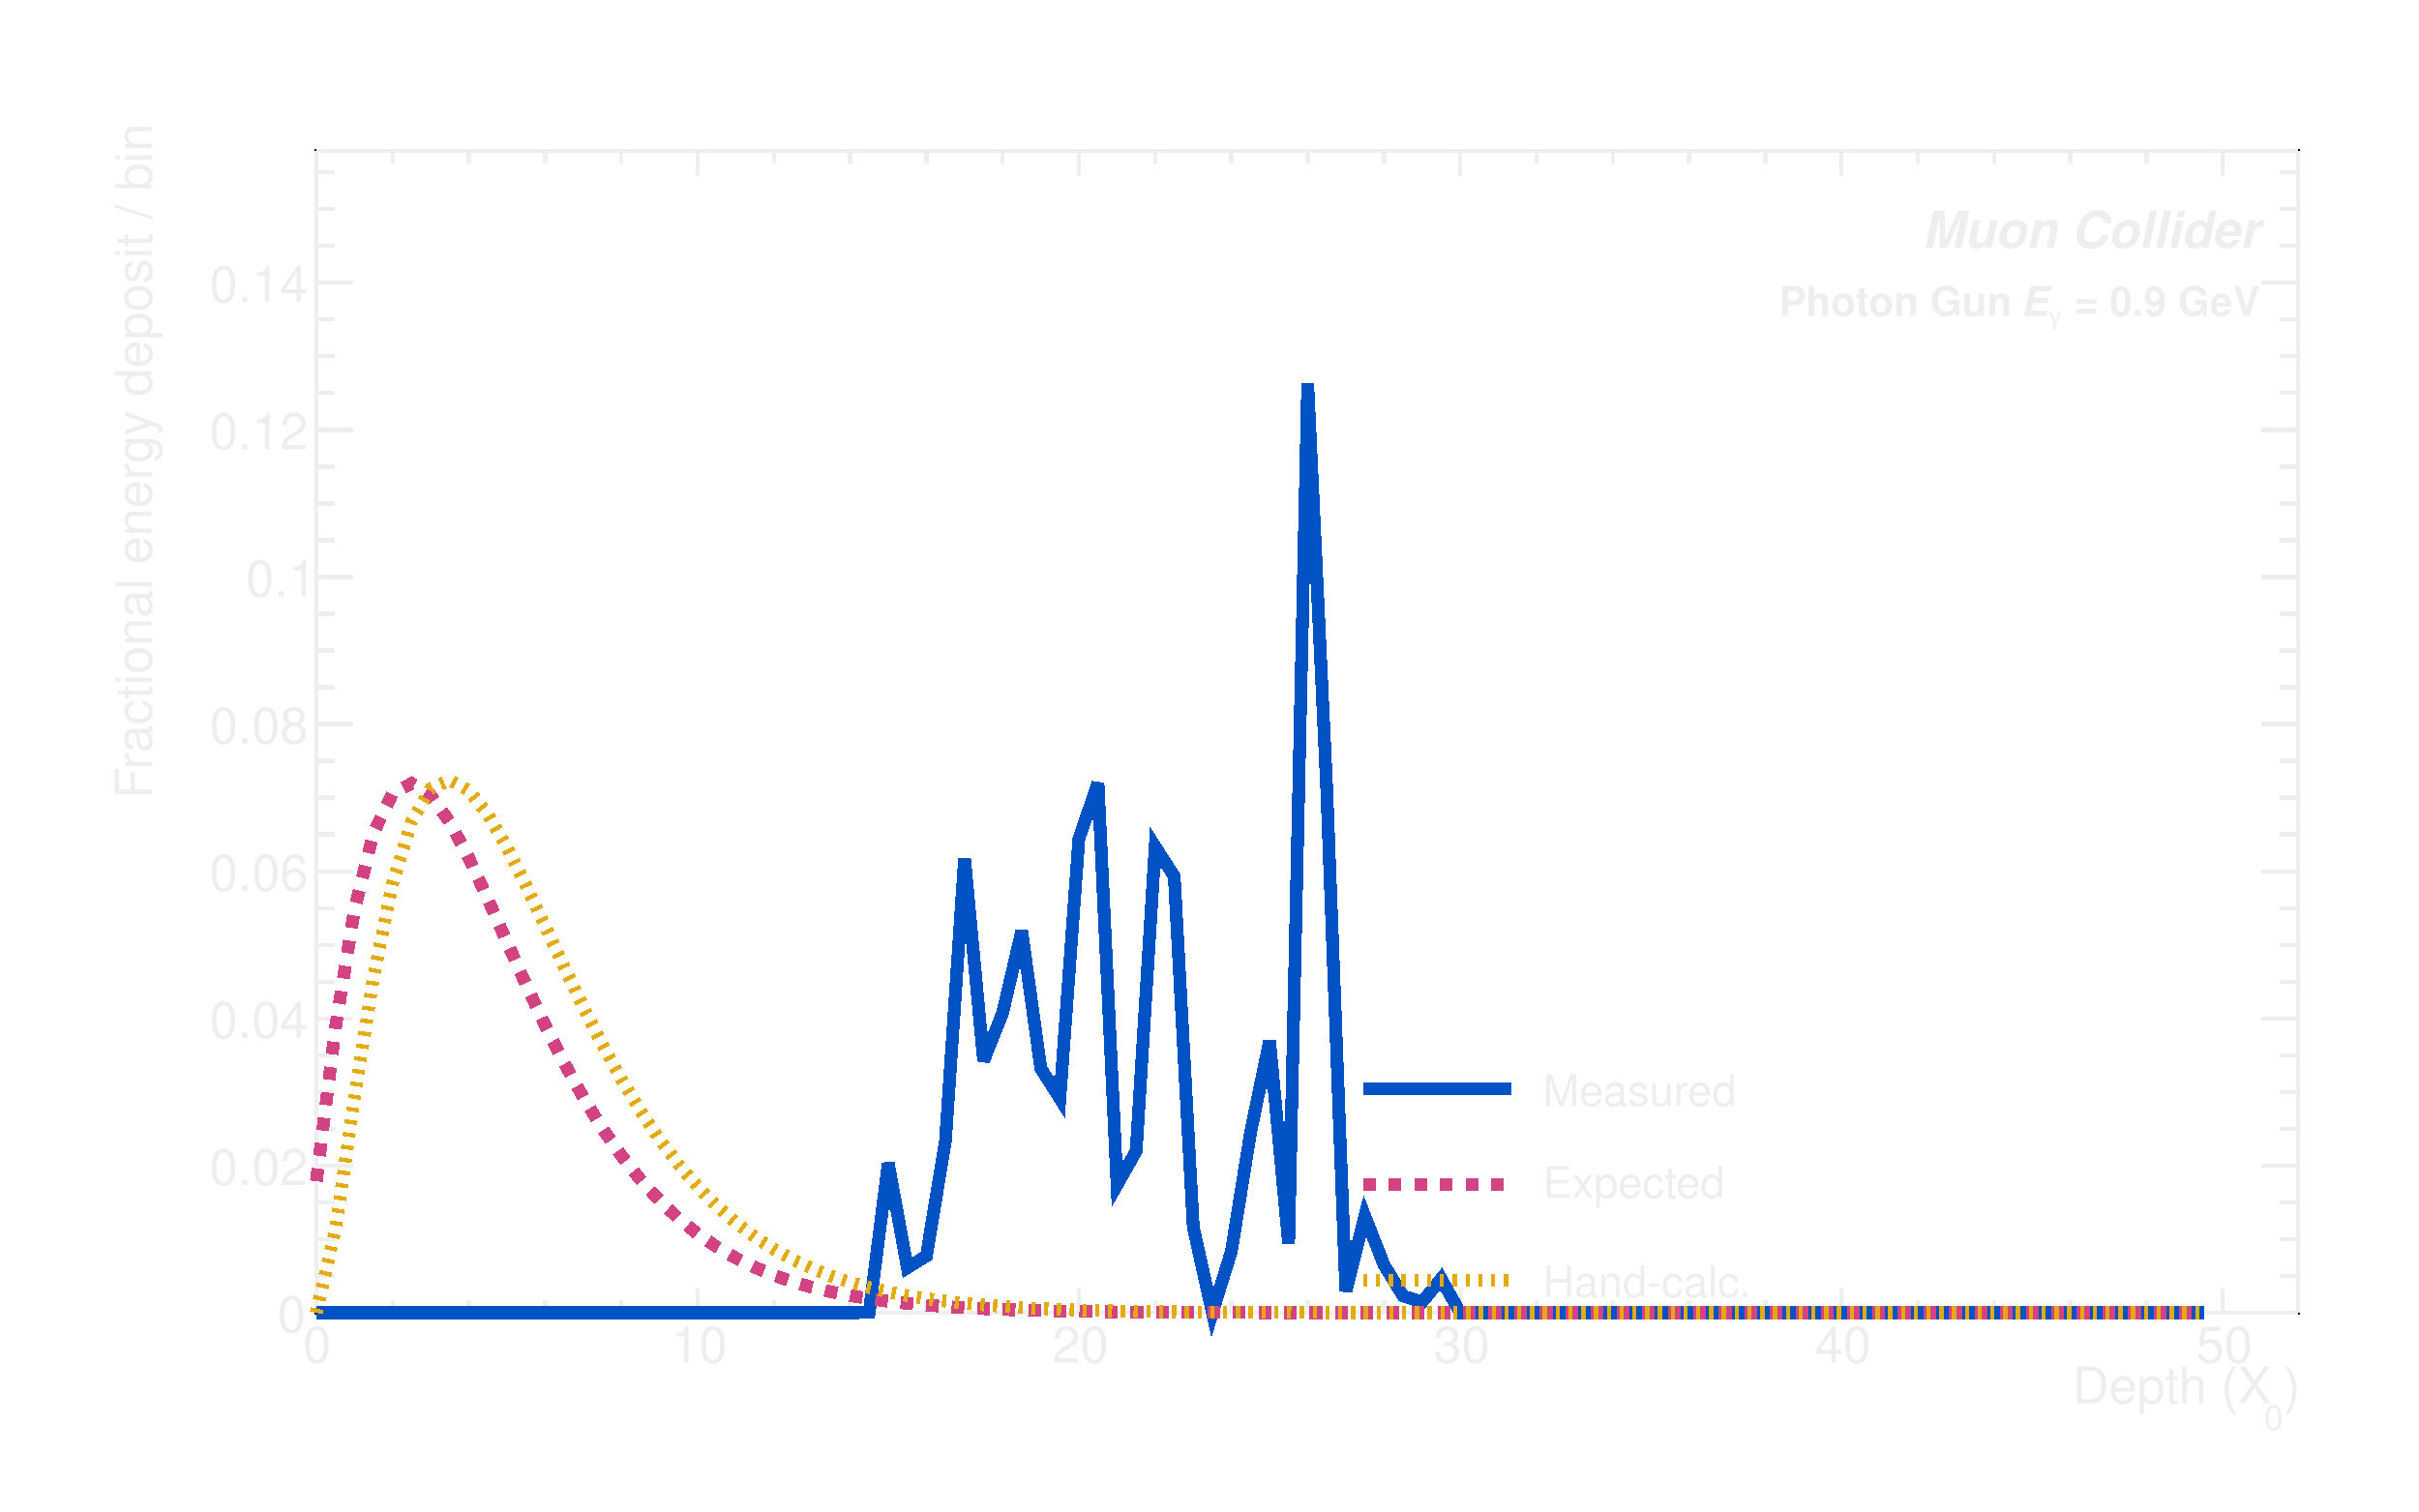
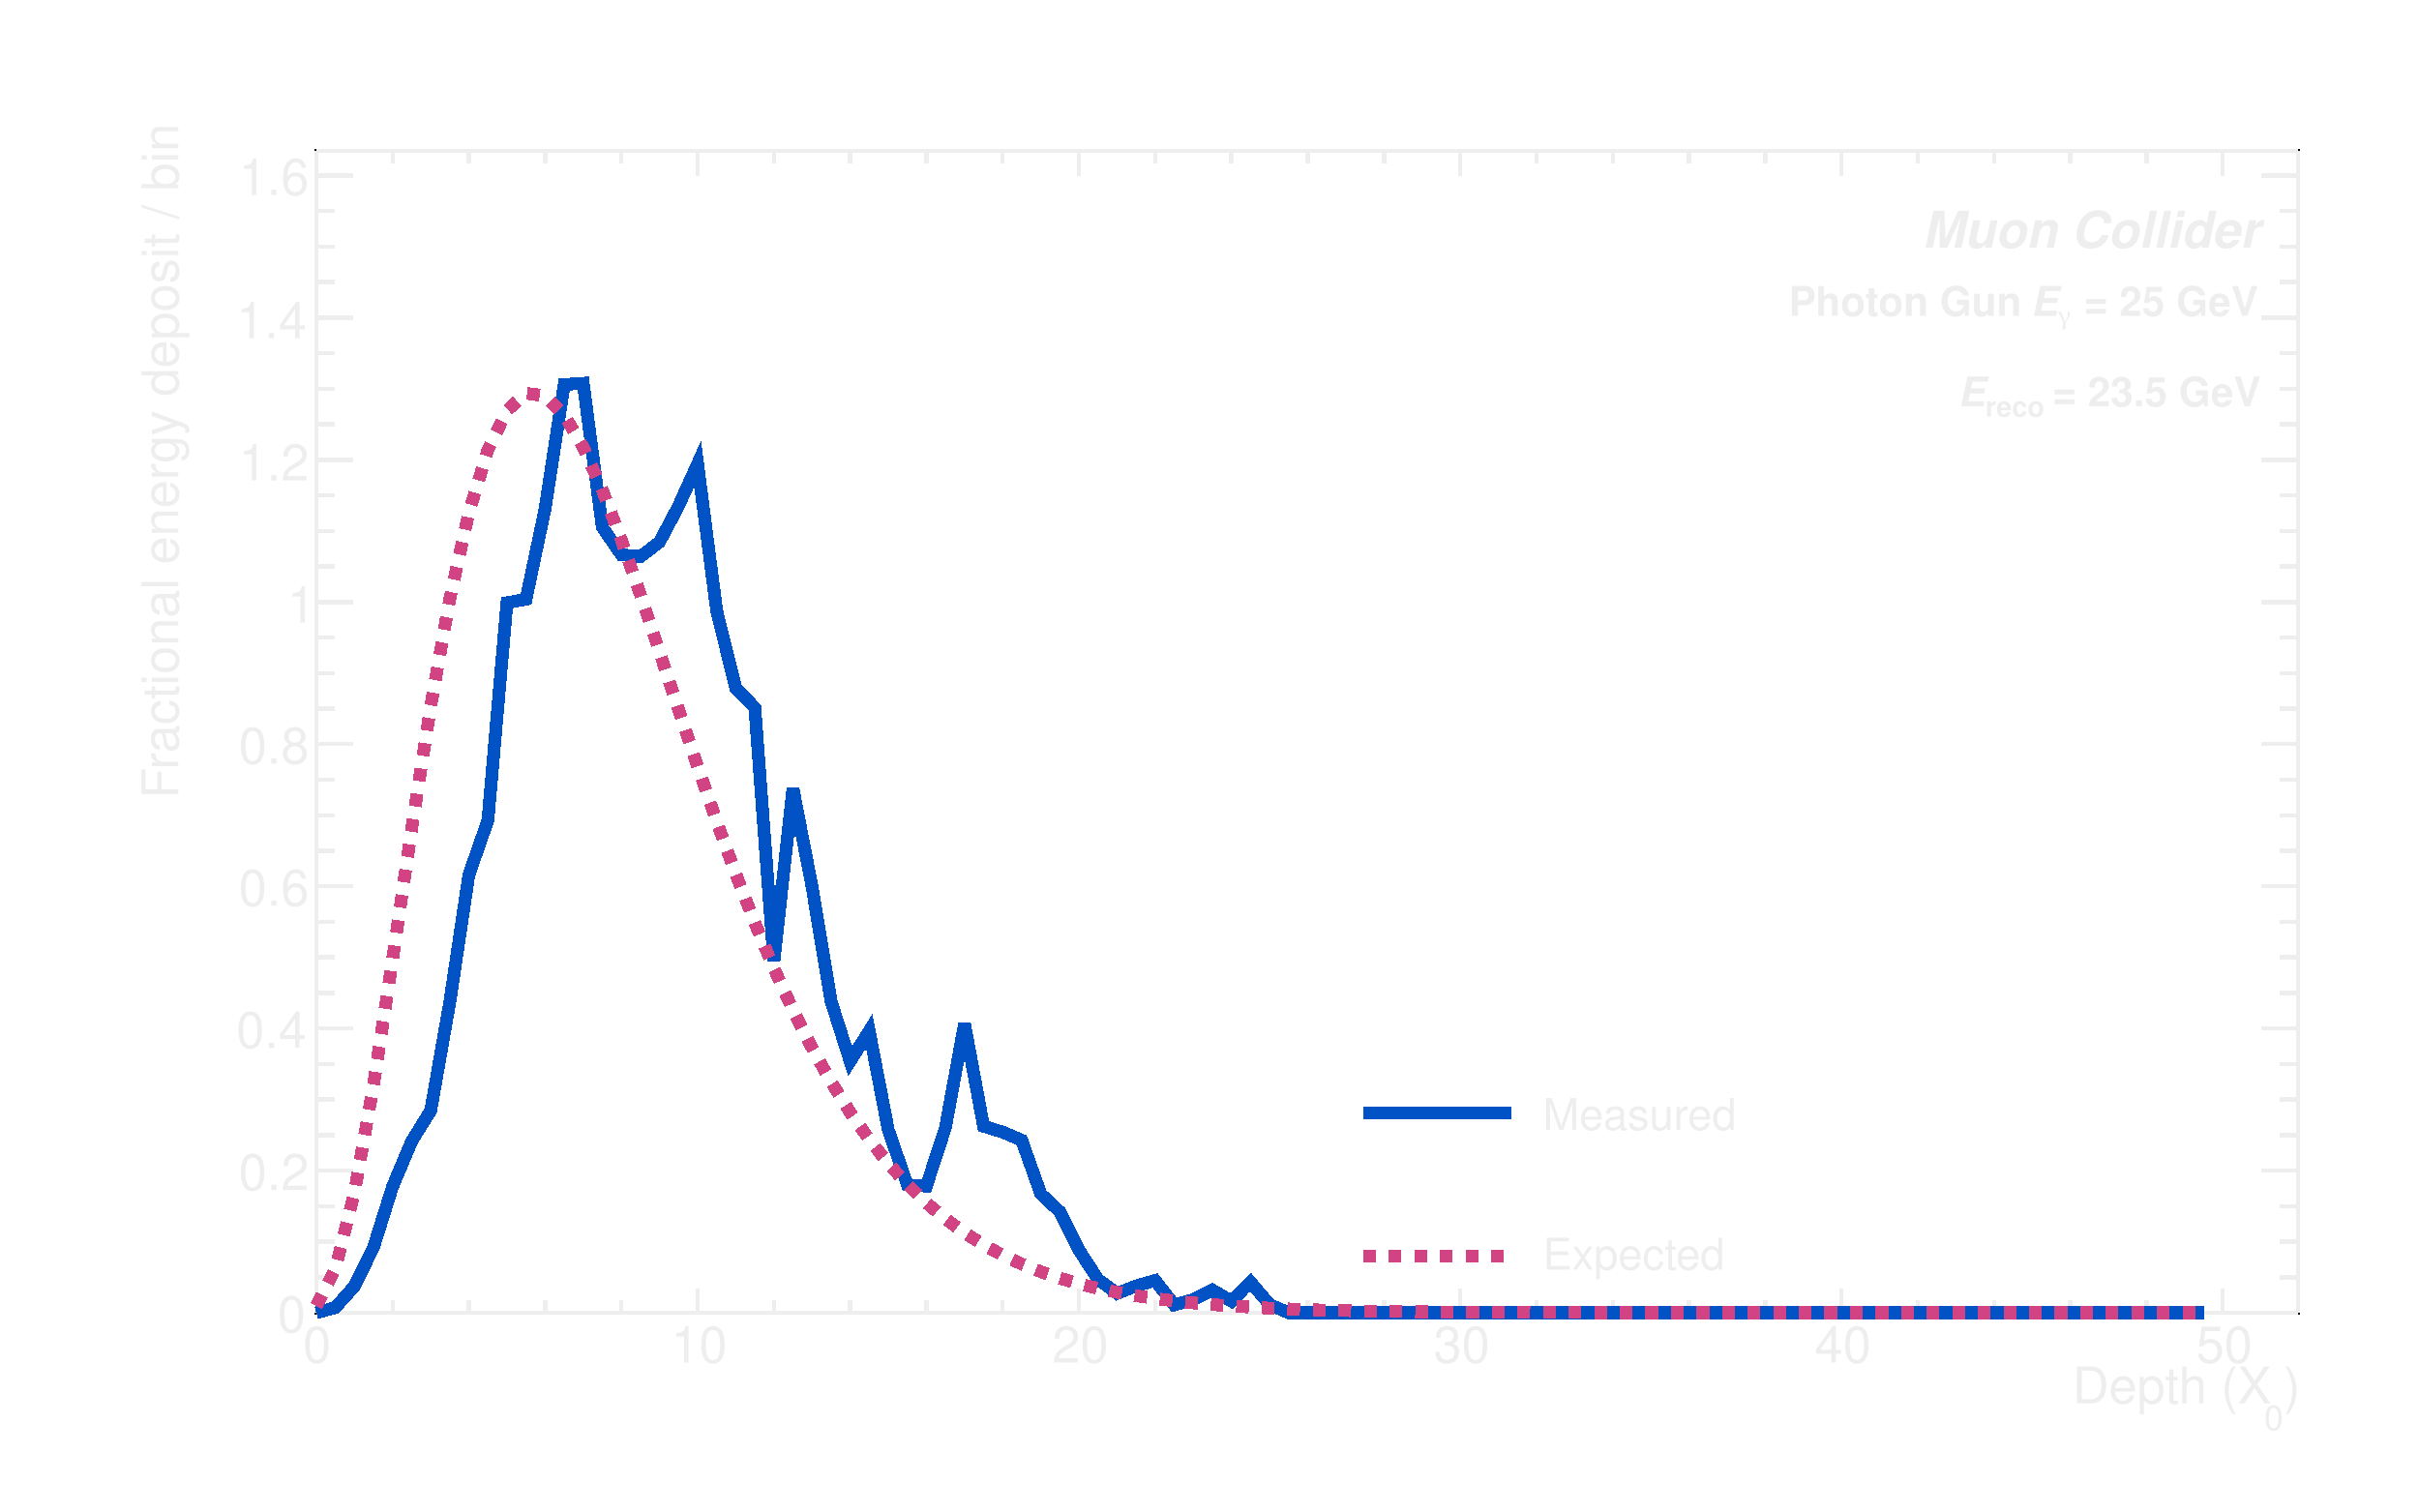
<svg xmlns="http://www.w3.org/2000/svg" width="567.429" height="354.546" viewBox="0 0 567.429 354.546" shape-rendering="crispEdges">
  <defs>
</defs>
  <rect x="74.201" y="35.405" width="464.882" height="272.616" fill="none" stroke="black" />
  <rect x="74.201" y="35.405" width="464.882" height="272.616" fill="none" stroke="black" />
  <path d="M74.201,308.02h 464.882" fill="none" stroke="#eeeeee" />
  <path d="M74.201,302.214v 5.806M92.09,305.117v 2.903M109.978,305.117v 2.903M127.867,305.117v 2.903M145.755,305.117v 2.903M163.644,302.214v 5.806M181.533,305.117v 2.903M199.421,305.117v 2.903M217.31,305.117v 2.903M235.199,305.117v  2.903M253.088,302.214v 5.806M270.976,305.117v 2.903M288.865,305.117v 2.903M306.754,305.117v 2.903M324.642,305.117v 2.903M342.531,302.214v 5.806M360.42,305.117v 2.903M378.308,305.117v 2.903M396.197,305.117v 2.903M414.086,305.117v  2.903M431.974,302.214v 5.806M449.863,305.117v 2.903M467.752,305.117v 2.903M485.64,305.117v 2.903M503.529,305.117v 2.903M521.418,302.214v 5.806" fill="none" stroke="#eeeeee" />
  <text xml:space="preserve" x="71.07" y="319.704" fill="#eeeeee" font-size="11.868" font-family="Helvetica">0
</text>
  <text xml:space="preserve" x="157.383" y="319.704" fill="#eeeeee" font-size="11.868" font-family="Helvetica">10
</text>
  <text xml:space="preserve" x="246.826" y="319.704" fill="#eeeeee" font-size="11.868" font-family="Helvetica">20
</text>
  <text xml:space="preserve" x="336.27" y="319.704" fill="#eeeeee" font-size="11.868" font-family="Helvetica">30
</text>
  <text xml:space="preserve" x="425.713" y="319.704" fill="#eeeeee" font-size="11.868" font-family="Helvetica">40
</text>
  <text xml:space="preserve" x="515.156" y="319.704" fill="#eeeeee" font-size="11.868" font-family="Helvetica">50
</text>
  <text xml:space="preserve" x="535.667" y="329.27" fill="#eeeeee" font-size="11.868" font-family="Helvetica">)
</text>
  <text xml:space="preserve" x="531.114" y="335.531" fill="#eeeeee" font-size="8.079" font-family="Helvetica">0
</text>
  <text xml:space="preserve" x="486.147" y="329.27" fill="#eeeeee" font-size="11.868" font-family="Helvetica">Depth (X
</text>
  <path d="M74.201,35.405h 464.882" fill="none" stroke="#eeeeee" />
  <path d="M74.201,41.211v -5.806M92.09,38.308v -2.903M109.978,38.308v -2.903M127.867,38.308v -2.903M145.755,38.308v -2.903M163.644,41.211v -5.806M181.533,38.308v -2.903M199.421,38.308v -2.903M217.31,38.308v  -2.903M235.199,38.308v -2.903M253.088,41.211v -5.806M270.976,38.308v -2.903M288.865,38.308v -2.903M306.754,38.308v -2.903M324.642,38.308v -2.903M342.531,41.211v -5.806M360.42,38.308v -2.903M378.308,38.308v  -2.903M396.197,38.308v -2.903M414.086,38.308v -2.903M431.974,41.211v -5.806M449.863,38.308v -2.903M467.752,38.308v -2.903M485.64,38.308v -2.903M503.529,38.308v -2.903M521.418,41.211v -5.806" fill="none" stroke="#eeeeee" />
  <path d="M74.201,308.02v -272.616" fill="none" stroke="#eeeeee" />
-   <path d="M82.931,308.02h -8.731M78.566,299.388h -4.365M78.566,290.756h -4.365M78.566,282.124h -4.365M82.931,273.492h -8.731M78.566,264.86h -4.365M78.566,256.228h -4.365M78.566,247.596h -4.365M82.931,238.963h  -8.731M78.566,230.331h -4.365M78.566,221.699h -4.365M78.566,213.067h -4.365M82.931,204.435h -8.731M78.566,195.803h -4.365M78.566,187.171h -4.365M78.566,178.539h -4.365M82.931,169.907h -8.731M78.566,161.275h  -4.365M78.566,152.643h -4.365M78.566,144.011h -4.365M82.931,135.379h -8.731M78.566,126.746h -4.365M78.566,118.114h -4.365M78.566,109.482h -4.365M82.931,100.85h -8.731M78.566,92.218h -4.365M78.566,83.586h  -4.365M78.566,74.954h -4.365M82.931,66.322h -8.731M78.566,57.69h -4.365M78.566,49.058h -4.365M78.566,40.426h -4.365" fill="none" stroke="#eeeeee" />
+   <path d="M82.931,308.02h -8.731M78.566,299.681h -4.365M78.566,291.343h -4.365M78.566,283.004h -4.365M82.931,274.665h -8.731M78.566,266.326h -4.365M78.566,257.987h -4.365M78.566,249.649h -4.365M82.931,241.31h  -8.731M78.566,232.971h -4.365M78.566,224.632h -4.365M78.566,216.294h -4.365M82.931,207.955h -8.731M78.566,199.616h -4.365M78.566,191.277h -4.365M78.566,182.938h -4.365M82.931,174.6h -8.731M78.566,166.261h  -4.365M78.566,157.922h -4.365M78.566,149.583h -4.365M82.931,141.245h -8.731M78.566,132.906h -4.365M78.566,124.567h -4.365M78.566,116.228h -4.365M82.931,107.889h -8.731M78.566,99.551h -4.365M78.566,91.212h  -4.365M78.566,82.873h -4.365M82.931,74.534h -8.731M78.566,66.195h -4.365M78.566,57.857h -4.365M78.566,49.518h -4.365M82.931,41.179h -8.731" fill="none" stroke="#eeeeee" />
  <text xml:space="preserve" x="65.105" y="312.574" fill="#eeeeee" font-size="11.868" font-family="Helvetica">0
</text>
-   <text xml:space="preserve" x="49.167" y="278.045" fill="#eeeeee" font-size="11.868" font-family="Helvetica">0.02
+   <text xml:space="preserve" x="55.998" y="279.219" fill="#eeeeee" font-size="11.868" font-family="Helvetica">0.2
</text>
-   <text xml:space="preserve" x="49.167" y="243.517" fill="#eeeeee" font-size="11.868" font-family="Helvetica">0.04
+   <text xml:space="preserve" x="55.428" y="245.864" fill="#eeeeee" font-size="11.868" font-family="Helvetica">0.4
</text>
-   <text xml:space="preserve" x="49.167" y="208.989" fill="#eeeeee" font-size="11.868" font-family="Helvetica">0.06
+   <text xml:space="preserve" x="55.998" y="212.508" fill="#eeeeee" font-size="11.868" font-family="Helvetica">0.6
</text>
-   <text xml:space="preserve" x="49.167" y="174.461" fill="#eeeeee" font-size="11.868" font-family="Helvetica">0.08
+   <text xml:space="preserve" x="55.998" y="179.153" fill="#eeeeee" font-size="11.868" font-family="Helvetica">0.8
</text>
-   <text xml:space="preserve" x="57.705" y="139.932" fill="#eeeeee" font-size="11.868" font-family="Helvetica">0.1
+   <text xml:space="preserve" x="67.382" y="146.083" fill="#eeeeee" font-size="11.868" font-family="Helvetica">1
</text>
-   <text xml:space="preserve" x="49.167" y="105.404" fill="#eeeeee" font-size="11.868" font-family="Helvetica">0.12
+   <text xml:space="preserve" x="55.998" y="112.728" fill="#eeeeee" font-size="11.868" font-family="Helvetica">1.2
</text>
-   <text xml:space="preserve" x="49.167" y="70.876" fill="#eeeeee" font-size="11.868" font-family="Helvetica">0.14
+   <text xml:space="preserve" x="55.428" y="79.373" fill="#eeeeee" font-size="11.868" font-family="Helvetica">1.4
</text>
-   <g transform="rotate(-90,35.5745,187.383)">
-     <text xml:space="preserve" x="35.575" y="187.383" fill="#eeeeee" font-size="11.868" font-family="Helvetica">Fractional energy deposit / bin
+   <text xml:space="preserve" x="55.998" y="45.733" fill="#eeeeee" font-size="11.868" font-family="Helvetica">1.6
+ </text>
+   <g transform="rotate(-90,41.8357,187.383)">
+     <text xml:space="preserve" x="41.836" y="187.383" fill="#eeeeee" font-size="11.868" font-family="Helvetica">Fractional energy deposit / bin
</text>
  </g>
  <path d="M539.083,308.02v -272.616" fill="none" stroke="#eeeeee" />
-   <path d="M530.352,308.02h 8.731M534.717,299.388h 4.365M534.717,290.756h 4.365M534.717,282.124h 4.365M530.352,273.492h 8.731M534.717,264.86h 4.365M534.717,256.228h 4.365M534.717,247.596h 4.365M530.352,238.963h 8.731M534.717,230.331h  4.365M534.717,221.699h 4.365M534.717,213.067h 4.365M530.352,204.435h 8.731M534.717,195.803h 4.365M534.717,187.171h 4.365M534.717,178.539h 4.365M530.352,169.907h 8.731M534.717,161.275h 4.365M534.717,152.643h 4.365M534.717,144.011h  4.365M530.352,135.379h 8.731M534.717,126.746h 4.365M534.717,118.114h 4.365M534.717,109.482h 4.365M530.352,100.85h 8.731M534.717,92.218h 4.365M534.717,83.586h 4.365M534.717,74.954h 4.365M530.352,66.322h 8.731M534.717,57.69h  4.365M534.717,49.058h 4.365M534.717,40.426h 4.365" fill="none" stroke="#eeeeee" />
-   <path d="M74.201,308.02h 125.221l 4.472, -0.098l 4.472, -35.011l 4.472, 24.527l 4.472, -2.762l 4.472, -27.058l 4.472, -66.245l 4.472, 47.545l 4.472, -11.309l 4.472, -19.16l 4.472, 32.211l 4.472, 7.07l 4.472,  -60.983l 4.472, -13.022l 4.472, 94.275l 4.472, -7.911l 4.472, -71.444l 4.472, 6.978l 4.472, 82.379l 4.472, 20.02l 4.472, -14.483l 4.472, -27.759l 4.472, -21.595l 4.472, 47.653l 4.472, -201.908l 4.472,  95.438l 4.472, 117.606l 4.472, -17.64l 4.472, 11.413l 4.472, 7.315l 4.472, 1.47l 4.472, -5.501l 4.472, 7.991h 174.415" fill="none" stroke="#0052c5" stroke-width="3" />
-   <path d="M74.201,277.151l 4.472, -35.942l 4.472, -27.799l 4.472, -18.005l 4.472, -9.263l 4.472, -2.319l 4.472, 2.786l 4.472, 6.278l 4.472, 8.46l 4.472, 9.632l 4.472, 10.061l 4.472, 9.966l 4.472, 9.521l  4.472, 8.86l 4.472, 8.079l 4.472, 7.251l 4.472, 6.425l 4.472, 5.632l 4.472, 4.892l 4.472, 4.217l 4.472, 3.611l 4.472, 3.074l 4.472, 2.603l 4.472, 2.194l 4.472, 1.842l 4.472, 1.541l 4.472,  1.285l 4.472, 1.068l 4.472, 0.885l 4.472, 0.732l 4.472, 0.603l 4.472, 0.497l 4.472, 0.408l 4.472, 0.334l 4.472, 0.274l 4.472, 0.224l 4.472, 0.182l 4.472, 0.149l 4.472, 0.121l 4.472,  0.098l 4.472, 0.08l 4.472, 0.065l 4.472, 0.052l 4.472, 0.042l 4.472, 0.034l 4.472, 0.028l 4.472, 0.022l 4.472, 0.018l 4.472, 0.014l 4.472, 0.012l 4.472, 0.009l 4.472, 0.008l  4.472, 0.03h 210.192" fill="none" stroke="#d14382" stroke-width="3" stroke-dasharray=" 3, 3" />
-   <path d="M74.201,308.02l 4.472, -19.534l 4.472, -30.744l 4.472, -28.515l 4.472, -21.989l 4.472, -14.547l 4.472, -7.675l 4.472, -1.965l 4.472, 2.439l 4.472, 5.611l 4.472, 7.719l 4.472, 8.962l 4.472, 9.534l  4.472, 9.607l 4.472, 9.328l 4.472, 8.813l 4.472, 8.153l 4.472, 7.418l 4.472, 6.658l 4.472, 5.909l 4.472, 5.194l 4.472, 4.527l 4.472, 3.919l 4.472, 3.37l 4.472, 2.883l 4.472, 2.454l 4.472, 2.079l  4.472, 1.754l 4.472, 1.475l 4.472, 1.236l 4.472, 1.033l 4.472, 0.861l 4.472, 0.715l 4.472, 0.593l 4.472, 0.491l 4.472, 0.405l 4.472, 0.334l 4.472, 0.274l 4.472, 0.225l 4.472, 0.185l  4.472, 0.151l 4.472, 0.124l 4.472, 0.101l 4.472, 0.082l 4.472, 0.067l 4.472, 0.054l 4.472, 0.044l 4.472, 0.036l 4.472, 0.029l 4.472, 0.024l 4.472, 0.019l 4.472, 0.015l 4.472,  0.012l 4.472, 0.01l 4.472, 0.008l 4.472, 0.033h 196.775" fill="none" stroke="#e3ab0f" stroke-width="3" stroke-dasharray=" 1, 2" />
-   <text xml:space="preserve" x="361.917" y="259.488" fill="#eeeeee" font-size="10.244" font-family="Helvetica">Measured
+   <path d="M530.352,308.02h 8.731M534.717,299.681h 4.365M534.717,291.343h 4.365M534.717,283.004h 4.365M530.352,274.665h 8.731M534.717,266.326h 4.365M534.717,257.987h 4.365M534.717,249.649h 4.365M530.352,241.31h 8.731M534.717,232.971h  4.365M534.717,224.632h 4.365M534.717,216.294h 4.365M530.352,207.955h 8.731M534.717,199.616h 4.365M534.717,191.277h 4.365M534.717,182.938h 4.365M530.352,174.6h 8.731M534.717,166.261h 4.365M534.717,157.922h 4.365M534.717,149.583h  4.365M530.352,141.245h 8.731M534.717,132.906h 4.365M534.717,124.567h 4.365M534.717,116.228h 4.365M530.352,107.889h 8.731M534.717,99.551h 4.365M534.717,91.212h 4.365M534.717,82.873h 4.365M530.352,74.534h 8.731M534.717,66.195h  4.365M534.717,57.857h 4.365M534.717,49.518h 4.365M530.352,41.179h 8.731" fill="none" stroke="#eeeeee" />
+   <path d="M74.201,308.02l 4.472, -1.241l 4.472, -5.015l 4.472, -9.098l 4.472, -14.266l 4.472, -10.627l 4.472, -7.204l 4.472, -25.388l 4.472, -29.886l 4.472, -12.823l 4.472, -51.058l 4.472, -0.815l 4.472,  -21.257l 4.472, -29.128l 4.472, -0.287l 4.472, 33.764l 4.472, 6.458l 4.472, 0.457l 4.472, -3.424l 4.472, -8.465l 4.472, -9.891l 4.472, 34.483l 4.472, 18.137l 4.472, 4.587l 4.472, 59.513l 4.472,  -40.606l 4.472, 23.053l 4.472, 26.91l 4.472, 14.102l 4.472, -7.099l 4.472, 23.193l 4.472, 12.9l 4.472, 0.293l 4.472, -13.746l 4.472, -24.329l 4.472, 24.044l 4.472, 1.351l 4.472, 1.917l 4.472, 12.581l  4.472, 4.203l 4.472, 8.958l 4.472, 6.892l 4.472, 3.308l 4.472, -1.77l 4.472, -1.264l 4.472, 5.751l 4.472, -1.275l 4.472, -2.235l 4.472, 2.609l 4.472, -4.49l 4.472, 5.27l 4.472, 1.951h 214.664" fill="none" stroke="#0052c5" stroke-width="3" />
+   <path d="M74.201,306.46l 4.472, -8.789l 4.472, -17.867l 4.472, -25.244l 4.472, -29.514l 4.472, -30.545l 4.472, -28.84l 4.472, -25.146l 4.472, -20.225l 4.472, -14.743l 4.472, -9.223l 4.472, -4.038l 4.472,  0.569l 4.472, 4.467l 4.472, 7.61l 4.472, 10.011l 4.472, 11.725l 4.472, 12.828l 4.472, 13.409l 4.472, 13.561l 4.472, 13.371l 4.472, 12.919l 4.472, 12.277l 4.472, 11.506l 4.472, 10.656l 4.472, 9.767l  4.472, 8.872l 4.472, 7.995l 4.472, 7.153l 4.472, 6.358l 4.472, 5.62l 4.472, 4.94l 4.472, 4.322l 4.472, 3.765l 4.472, 3.265l 4.472, 2.822l 4.472, 2.43l 4.472, 2.085l 4.472, 1.784l 4.472,  1.522l 4.472, 1.295l 4.472, 1.099l 4.472, 0.931l 4.472, 0.786l 4.472, 0.663l 4.472, 0.558l 4.472, 0.468l 4.472, 0.392l 4.472, 0.328l 4.472, 0.274l 4.472, 0.229l 4.472, 0.19l 4.472,  0.158l 4.472, 0.131l 4.472, 0.109l 4.472, 0.09l 4.472, 0.075l 4.472, 0.062l 4.472, 0.051l 4.472, 0.042l 4.472, 0.035l 4.472, 0.028l 4.472, 0.023l 4.472, 0.019l 4.472, 0.016l  4.472, 0.013l 4.472, 0.011l 4.472, 0.009l 4.472, 0.007l 4.472, 0.031h 134.165" fill="none" stroke="#d14382" stroke-width="3" stroke-dasharray=" 3, 3" />
+   <text xml:space="preserve" x="361.917" y="265.093" fill="#eeeeee" font-size="10.244" font-family="Helvetica">Measured
</text>
-   <path d="M319.752,255.503h 34.724" fill="none" stroke="#0052c5" stroke-width="3" />
-   <text xml:space="preserve" x="361.917" y="281.057" fill="#eeeeee" font-size="10.244" font-family="Helvetica">Expected
+   <path d="M319.752,261.109h 34.724" fill="none" stroke="#0052c5" stroke-width="3" />
+   <text xml:space="preserve" x="361.917" y="297.874" fill="#eeeeee" font-size="10.244" font-family="Helvetica">Expected
</text>
-   <path d="M319.752,277.926h 34.724" fill="none" stroke="#d14382" stroke-width="3" stroke-dasharray=" 3, 3" />
-   <text xml:space="preserve" x="361.917" y="304.334" fill="#eeeeee" font-size="10.244" font-family="Helvetica">Hand-calc.
- </text>
-   <path d="M319.752,300.349h 34.724" fill="none" stroke="#e3ab0f" stroke-width="3" stroke-dasharray=" 1, 2" />
+   <path d="M319.752,294.743h 34.724" fill="none" stroke="#d14382" stroke-width="3" stroke-dasharray=" 3, 3" />
  <text xml:space="preserve" x="450.901" y="58.105" fill="#eeeeee" font-size="11.868" font-family="Helvetica" font-weight="bold" font-style="oblique">Muon Collider
</text>
-   <text xml:space="preserve" x="483.915" y="74.099" fill="#eeeeee" font-size="9.595" font-family="Helvetica" font-weight="bold"> = 0.9 GeV
+   <text xml:space="preserve" x="486.192" y="74.099" fill="#eeeeee" font-size="9.595" font-family="Helvetica" font-weight="bold"> = 25 GeV
</text>
-   <text xml:space="preserve" x="480.5" y="76.148" fill="#eeeeee" font-size="6.563" font-family="Times">γ
+   <text xml:space="preserve" x="482.777" y="76.148" fill="#eeeeee" font-size="6.563" font-family="Times">γ
</text>
-   <text xml:space="preserve" x="471.393" y="74.099" fill="#eeeeee" font-size="9.595" font-family="Helvetica" font-weight="bold" font-style="oblique"> E
+   <text xml:space="preserve" x="473.67" y="74.099" fill="#eeeeee" font-size="9.595" font-family="Helvetica" font-weight="bold" font-style="oblique"> E
</text>
-   <text xml:space="preserve" x="417.318" y="74.099" fill="#eeeeee" font-size="9.595" font-family="Helvetica" font-weight="bold">Photon Gun 
+   <text xml:space="preserve" x="419.595" y="74.099" fill="#eeeeee" font-size="9.595" font-family="Helvetica" font-weight="bold">Photon Gun 
+ </text>
+   <text xml:space="preserve" x="478.792" y="95.342" fill="#eeeeee" font-size="9.595" font-family="Helvetica" font-weight="bold"> = 23.5 GeV
+ </text>
+   <text xml:space="preserve" x="465.701" y="97.733" fill="#eeeeee" font-size="6.563" font-family="Helvetica" font-weight="bold">reco
+ </text>
+   <text xml:space="preserve" x="456.593" y="95.342" fill="#eeeeee" font-size="9.595" font-family="Helvetica" font-weight="bold" font-style="oblique"> E
</text>
</svg>
